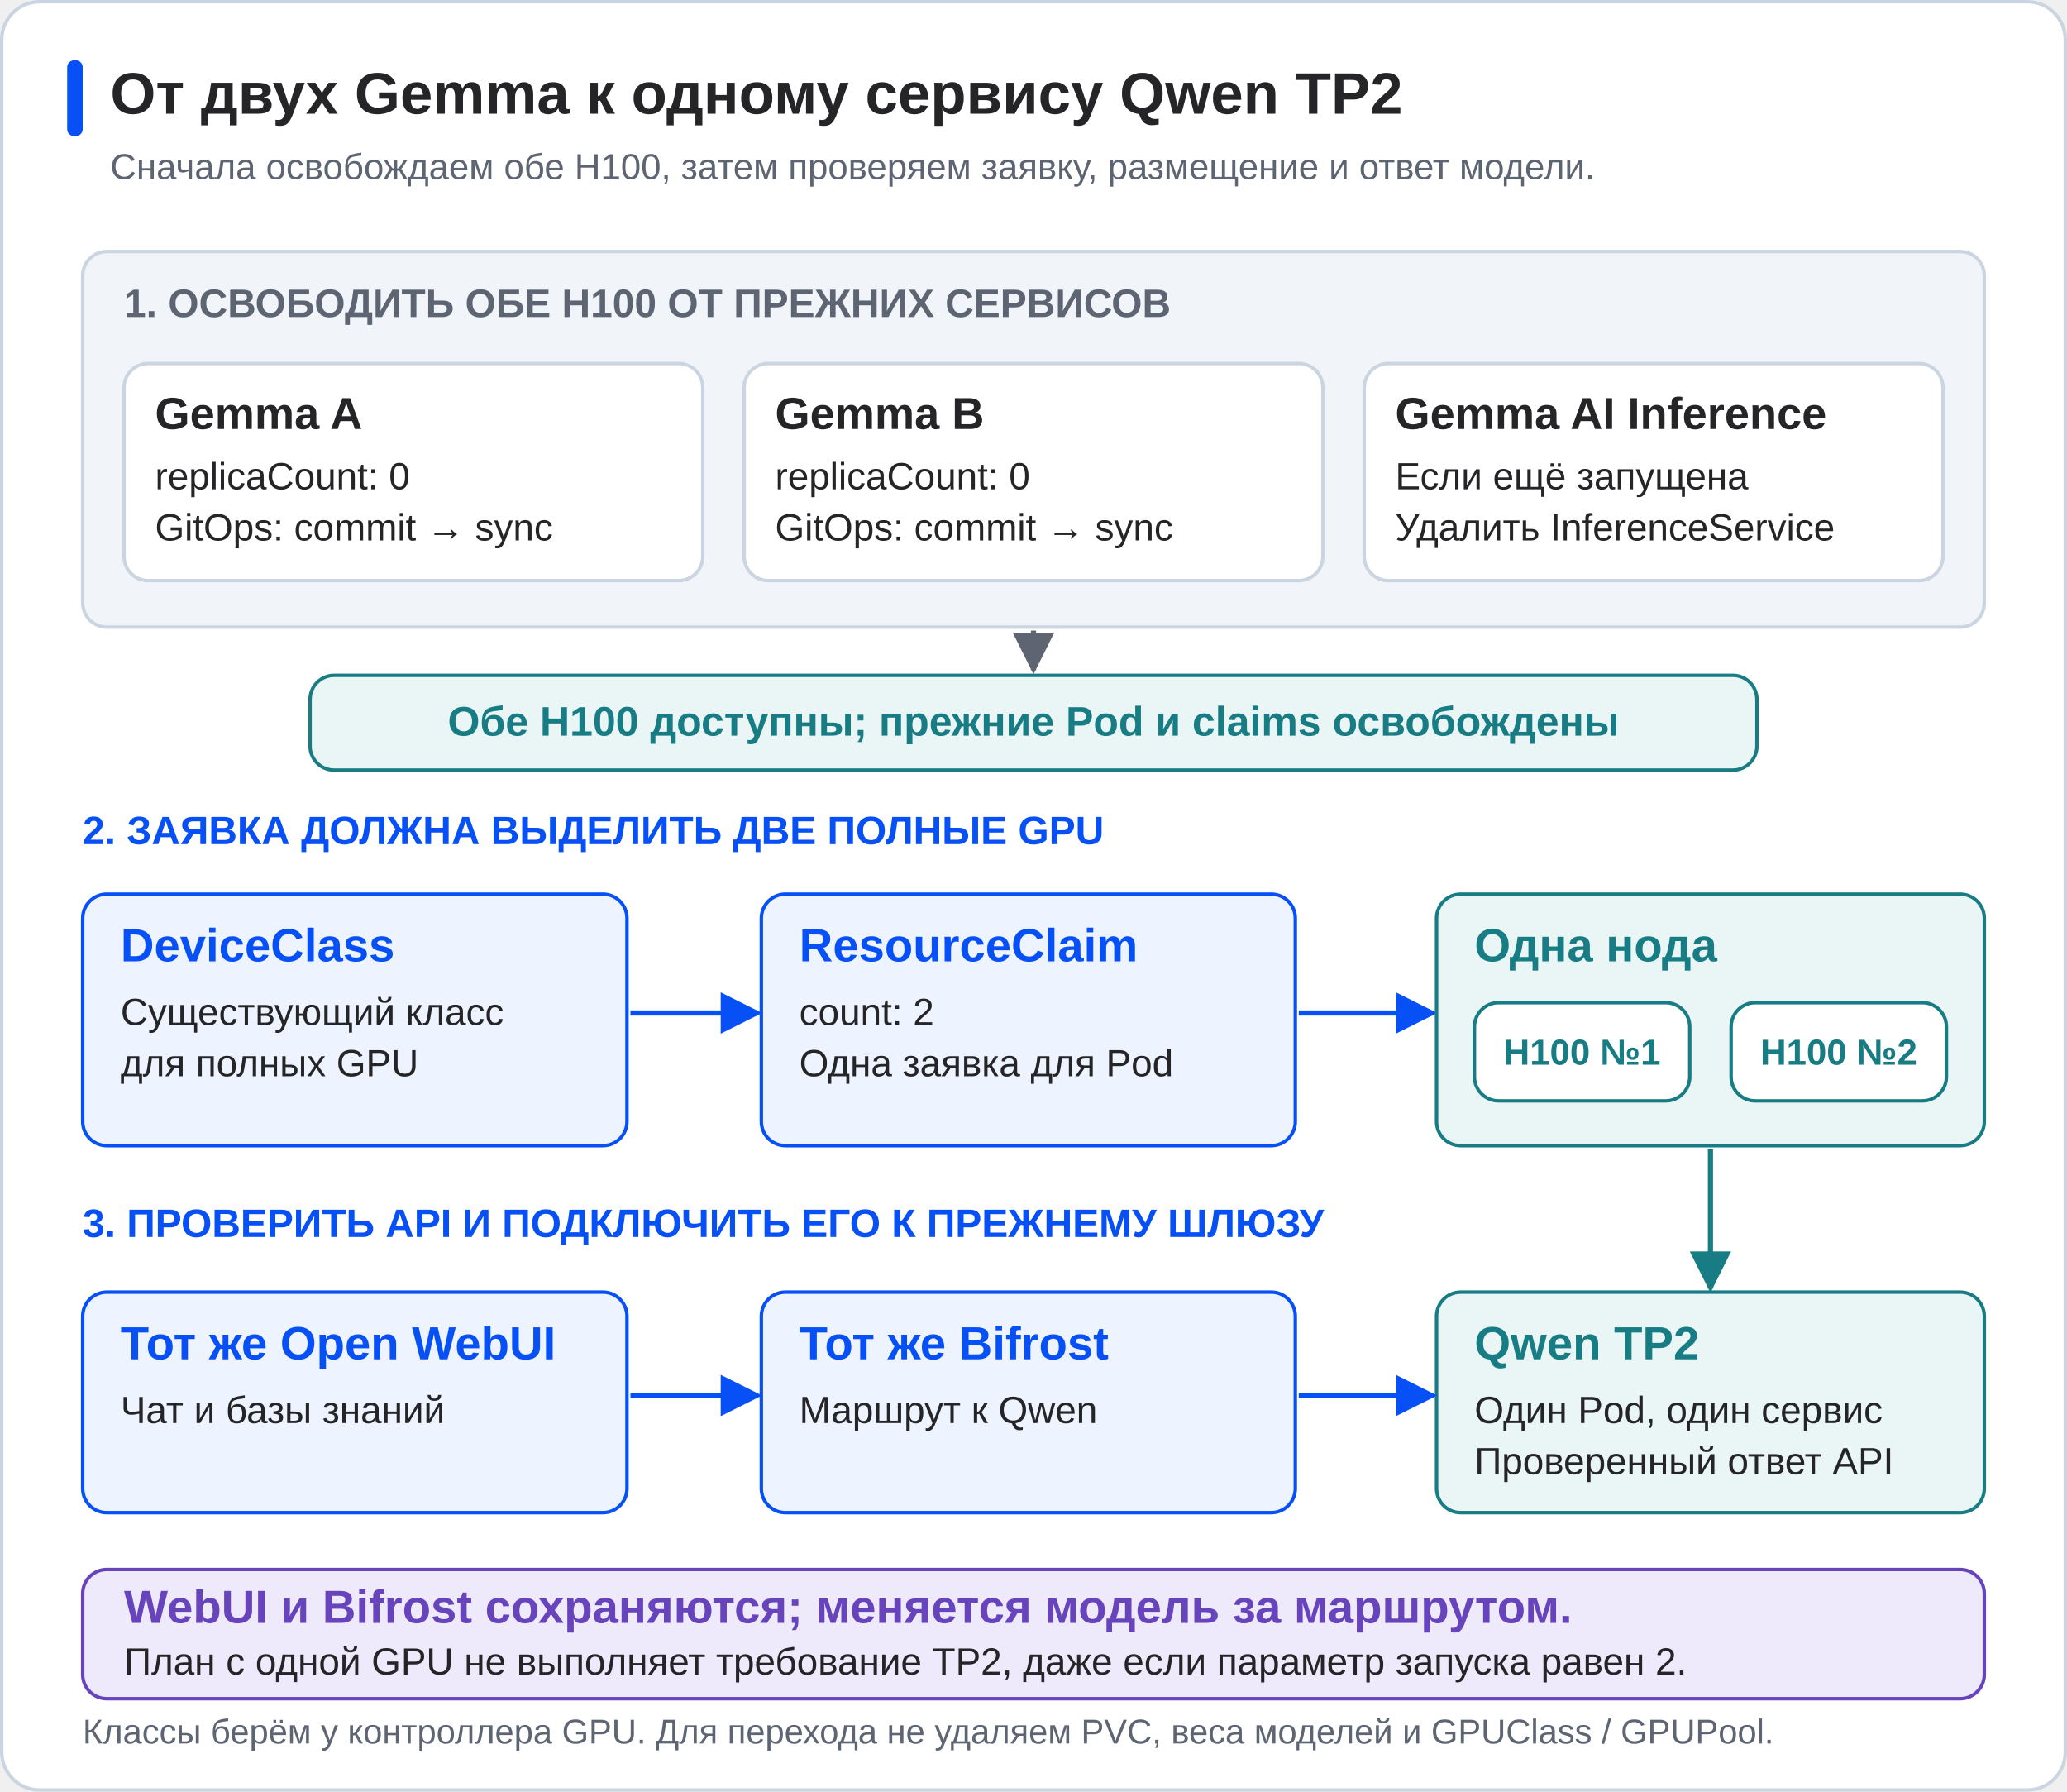
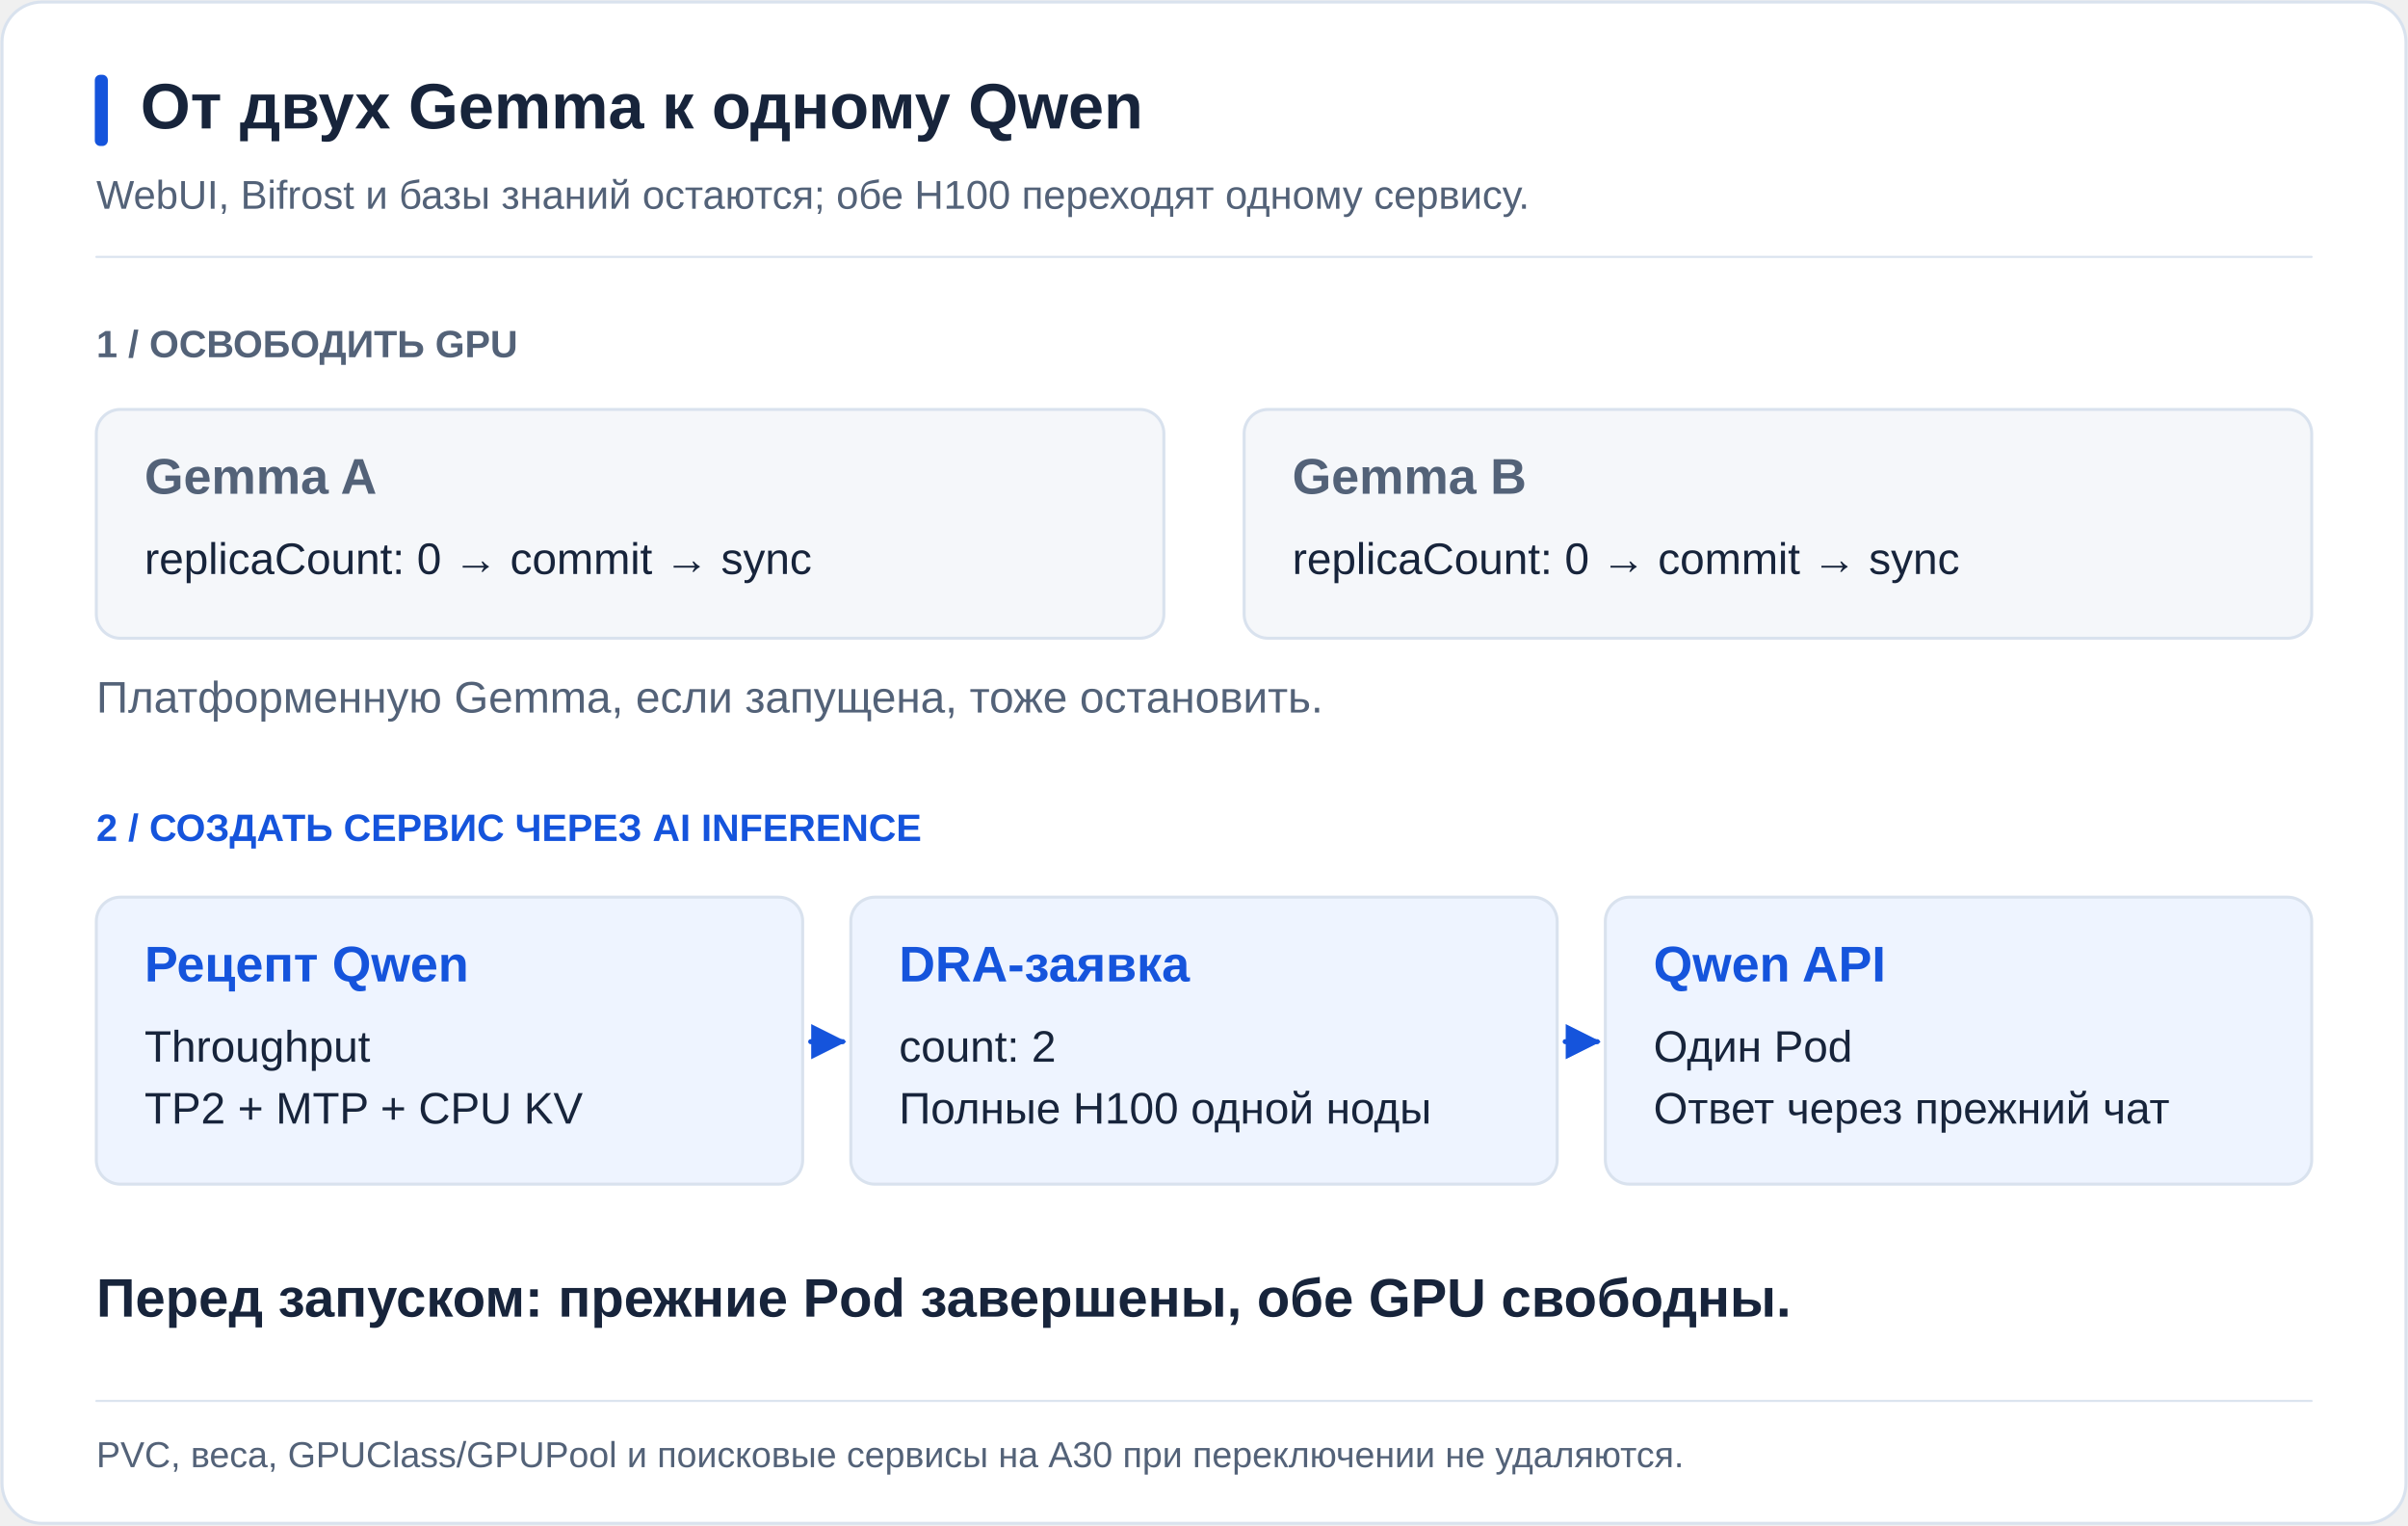
- <svg xmlns="http://www.w3.org/2000/svg" width="1200" height="1040" viewBox="0 0 1200 1040" role="img" aria-labelledby="title desc">
+ <svg xmlns="http://www.w3.org/2000/svg" width="1200" height="760" viewBox="0 0 1200 760" role="img" aria-labelledby="title desc" data-design="hardfest-v2">
  <defs>
-     <marker id="arrow" viewBox="0 0 10 10" refX="9" refY="5" markerWidth="8" markerHeight="8" orient="auto-start-reverse">
-       <path d="M 0 0 L 10 5 L 0 10 z" fill="context-stroke" />
+     <marker id="arrow" viewBox="0 0 10 10" refX="9" refY="5" markerWidth="7" markerHeight="7" orient="auto-start-reverse">
+       <path d="M0 0 10 5 0 10Z" fill="context-stroke" />
    </marker>
  </defs>
-   <style>text{font-family:Arial,Helvetica,sans-serif} .title{font-weight:700} </style>
-   <rect x="1" y="1" width="1198" height="1038" rx="22" fill="#ffffff" stroke="#cbd5e1" stroke-width="2" />
-   <rect x="40" y="36" width="7" height="42" rx="3" fill="#0750f5" stroke="#0750f5" stroke-width="2" />
-   <text x="64" y="66" font-size="34" fill="#252528" text-anchor="start" font-weight="700">
-     <tspan x="64" dy="0">От двух Gemma к одному сервису Qwen TP2</tspan>
+   <style>text{font-family:Arial,Helvetica,sans-serif;font-variant-numeric:tabular-nums}</style>
+   <rect x="1" y="1" width="1198" height="758" rx="20" fill="#ffffff" stroke="#d9e2ee" stroke-width="1.5" />
+   <rect x="48" y="38" width="5" height="34" rx="2" fill="#1554dc" stroke="#1554dc" stroke-width="1.5" />
+   <text x="70" y="64" font-size="32" fill="#17243b" text-anchor="start" font-weight="700" data-max-width="1082">
+     <tspan x="70" dy="0">От двух Gemma к одному Qwen</tspan>
  </text>
-   <text x="64" y="104" font-size="21" fill="#5e6572" text-anchor="start">
-     <tspan x="64" dy="0">Сначала освобождаем обе H100, затем проверяем заявку, размещение и ответ модели.</tspan>
+   <text x="48" y="104" font-size="20" fill="#536278" text-anchor="start" data-max-width="1104">
+     <tspan x="48" dy="0">WebUI, Bifrost и базы знаний остаются; обе H100 переходят одному сервису.</tspan>
  </text>
-   <rect x="48" y="146" width="1104" height="218" rx="14" fill="#f1f4f8" stroke="#cbd5e1" stroke-width="2" />
-   <text x="72" y="184" font-size="23" fill="#5e6572" text-anchor="start" font-weight="700">
-     <tspan x="72" dy="0">1. ОСВОБОДИТЬ ОБЕ H100 ОТ ПРЕЖНИХ СЕРВИСОВ</tspan>
+   <path d="M48 128 H1152" fill="none" stroke="#d9e2ee" stroke-width="1" stroke-linejoin="round" stroke-linecap="round" />
+   <text x="48" y="178" font-size="19" fill="#536278" text-anchor="start" font-weight="700">
+     <tspan x="48" dy="0">1 / ОСВОБОДИТЬ GPU</tspan>
  </text>
-   <rect x="72" y="211" width="336" height="126" rx="14" fill="#ffffff" stroke="#cbd5e1" stroke-width="2" />
-   <text x="90" y="249" font-size="26" fill="#252528" text-anchor="start" font-weight="700">
-     <tspan x="90" dy="0">Gemma A</tspan>
+   <rect x="48" y="204" width="532" height="114" rx="12" fill="#f5f7fa" stroke="#d9e2ee" stroke-width="1.5" />
+   <text x="72" y="246" font-size="25" fill="#536278" text-anchor="start" font-weight="700" data-max-width="484">
+     <tspan x="72" dy="0">Gemma A</tspan>
  </text>
-   <text x="90" y="284" font-size="22" fill="#252528" text-anchor="start">
-     <tspan x="90" dy="0">replicaCount: 0</tspan>
-     <tspan x="90" dy="29.7">GitOps: commit → sync</tspan>
+   <text x="72" y="286" font-size="22" fill="#17243b" text-anchor="start" data-max-width="484">
+     <tspan x="72" dy="0">replicaCount: 0 → commit → sync</tspan>
  </text>
-   <rect x="432" y="211" width="336" height="126" rx="14" fill="#ffffff" stroke="#cbd5e1" stroke-width="2" />
-   <text x="450" y="249" font-size="26" fill="#252528" text-anchor="start" font-weight="700">
-     <tspan x="450" dy="0">Gemma B</tspan>
+   <rect x="620" y="204" width="532" height="114" rx="12" fill="#f5f7fa" stroke="#d9e2ee" stroke-width="1.5" />
+   <text x="644" y="246" font-size="25" fill="#536278" text-anchor="start" font-weight="700" data-max-width="484">
+     <tspan x="644" dy="0">Gemma B</tspan>
  </text>
-   <text x="450" y="284" font-size="22" fill="#252528" text-anchor="start">
-     <tspan x="450" dy="0">replicaCount: 0</tspan>
-     <tspan x="450" dy="29.7">GitOps: commit → sync</tspan>
+   <text x="644" y="286" font-size="22" fill="#17243b" text-anchor="start" data-max-width="484">
+     <tspan x="644" dy="0">replicaCount: 0 → commit → sync</tspan>
  </text>
-   <rect x="792" y="211" width="336" height="126" rx="14" fill="#ffffff" stroke="#cbd5e1" stroke-width="2" />
-   <text x="810" y="249" font-size="26" fill="#252528" text-anchor="start" font-weight="700">
-     <tspan x="810" dy="0">Gemma AI Inference</tspan>
+   <text x="48" y="355" font-size="22" fill="#536278" text-anchor="start">
+     <tspan x="48" dy="0">Платформенную Gemma, если запущена, тоже остановить.</tspan>
  </text>
-   <text x="810" y="284" font-size="22" fill="#252528" text-anchor="start">
-     <tspan x="810" dy="0">Если ещё запущена</tspan>
-     <tspan x="810" dy="29.7">Удалить InferenceService</tspan>
+   <text x="48" y="419" font-size="19" fill="#1554dc" text-anchor="start" font-weight="700">
+     <tspan x="48" dy="0">2 / СОЗДАТЬ СЕРВИС ЧЕРЕЗ AI INFERENCE</tspan>
  </text>
-   <path d="M 600 366 V 389" fill="none" stroke="#5e6572" stroke-width="3" stroke-linejoin="round" marker-end="url(#arrow)" />
-   <rect x="180" y="392" width="840" height="55" rx="14" fill="#eaf6f5" stroke="#177c83" stroke-width="2" />
-   <text x="600" y="427" font-size="24" fill="#177c83" text-anchor="middle" font-weight="700">
-     <tspan x="600" dy="0">Обе H100 доступны; прежние Pod и claims освобождены</tspan>
+   <rect x="48" y="447" width="352" height="143" rx="12" fill="#eef4ff" stroke="#d9e2ee" stroke-width="1.5" />
+   <text x="72" y="489" font-size="25" fill="#1554dc" text-anchor="start" font-weight="700" data-max-width="304">
+     <tspan x="72" dy="0">Рецепт Qwen</tspan>
  </text>
-   <text x="48" y="490" font-size="23" fill="#0750f5" text-anchor="start" font-weight="700">
-     <tspan x="48" dy="0">2. ЗАЯВКА ДОЛЖНА ВЫДЕЛИТЬ ДВЕ ПОЛНЫЕ GPU</tspan>
+   <text x="72" y="529" font-size="22" fill="#17243b" text-anchor="start" data-max-width="304">
+     <tspan x="72" dy="0">Throughput</tspan>
+     <tspan x="72" dy="30.8">TP2 + MTP + CPU KV</tspan>
  </text>
-   <rect x="48" y="519" width="316" height="146" rx="14" fill="#edf3ff" stroke="#0750f5" stroke-width="2" />
-   <text x="70" y="558" font-size="27" fill="#0750f5" text-anchor="start" font-weight="700">
-     <tspan x="70" dy="0">DeviceClass</tspan>
+   <path d="M404 519 H420" fill="none" stroke="#1554dc" stroke-width="2.5" stroke-linejoin="round" stroke-linecap="round" marker-end="url(#arrow)" />
+   <rect x="424" y="447" width="352" height="143" rx="12" fill="#eef4ff" stroke="#d9e2ee" stroke-width="1.5" />
+   <text x="448" y="489" font-size="25" fill="#1554dc" text-anchor="start" font-weight="700" data-max-width="304">
+     <tspan x="448" dy="0">DRA-заявка</tspan>
  </text>
-   <text x="70" y="595" font-size="22" fill="#252528" text-anchor="start">
-     <tspan x="70" dy="0">Существующий класс</tspan>
-     <tspan x="70" dy="29.7">для полных GPU</tspan>
+   <text x="448" y="529" font-size="22" fill="#17243b" text-anchor="start" data-max-width="304">
+     <tspan x="448" dy="0">count: 2</tspan>
+     <tspan x="448" dy="30.8">Полные H100 одной ноды</tspan>
  </text>
-   <rect x="442" y="519" width="310" height="146" rx="14" fill="#edf3ff" stroke="#0750f5" stroke-width="2" />
-   <text x="464" y="558" font-size="27" fill="#0750f5" text-anchor="start" font-weight="700">
-     <tspan x="464" dy="0">ResourceClaim</tspan>
+   <path d="M780 519 H796" fill="none" stroke="#1554dc" stroke-width="2.5" stroke-linejoin="round" stroke-linecap="round" marker-end="url(#arrow)" />
+   <rect x="800" y="447" width="352" height="143" rx="12" fill="#eef4ff" stroke="#d9e2ee" stroke-width="1.5" />
+   <text x="824" y="489" font-size="25" fill="#1554dc" text-anchor="start" font-weight="700" data-max-width="304">
+     <tspan x="824" dy="0">Qwen API</tspan>
  </text>
-   <text x="464" y="595" font-size="22" fill="#252528" text-anchor="start">
-     <tspan x="464" dy="0">count: 2</tspan>
-     <tspan x="464" dy="29.7">Одна заявка для Pod</tspan>
+   <text x="824" y="529" font-size="22" fill="#17243b" text-anchor="start" data-max-width="304">
+     <tspan x="824" dy="0">Один Pod</tspan>
+     <tspan x="824" dy="30.8">Ответ через прежний чат</tspan>
  </text>
-   <path d="M 366 588 H 440" fill="none" stroke="#0750f5" stroke-width="3" stroke-linejoin="round" marker-end="url(#arrow)" />
-   <path d="M 754 588 H 832" fill="none" stroke="#0750f5" stroke-width="3" stroke-linejoin="round" marker-end="url(#arrow)" />
-   <rect x="834" y="519" width="318" height="146" rx="14" fill="#eaf6f5" stroke="#177c83" stroke-width="2" />
-   <text x="856" y="558" font-size="27" fill="#177c83" text-anchor="start" font-weight="700">
-     <tspan x="856" dy="0">Одна нода</tspan>
+   <text x="48" y="656" font-size="27" fill="#17243b" text-anchor="start" font-weight="700">
+     <tspan x="48" dy="0">Перед запуском: прежние Pod завершены, обе GPU свободны.</tspan>
  </text>
-   <rect x="856" y="582" width="125" height="57" rx="14" fill="#ffffff" stroke="#177c83" stroke-width="2" />
-   <text x="918.5" y="618" font-size="21" fill="#177c83" text-anchor="middle" font-weight="700">
-     <tspan x="918.5" dy="0">H100 №1</tspan>
-   </text>
-   <rect x="1005" y="582" width="125" height="57" rx="14" fill="#ffffff" stroke="#177c83" stroke-width="2" />
-   <text x="1067.5" y="618" font-size="21" fill="#177c83" text-anchor="middle" font-weight="700">
-     <tspan x="1067.5" dy="0">H100 №2</tspan>
-   </text>
-   <text x="48" y="718" font-size="23" fill="#0750f5" text-anchor="start" font-weight="700">
-     <tspan x="48" dy="0">3. ПРОВЕРИТЬ API И ПОДКЛЮЧИТЬ ЕГО К ПРЕЖНЕМУ ШЛЮЗУ</tspan>
-   </text>
-   <rect x="48" y="750" width="316" height="128" rx="14" fill="#edf3ff" stroke="#0750f5" stroke-width="2" />
-   <text x="70" y="789" font-size="27" fill="#0750f5" text-anchor="start" font-weight="700">
-     <tspan x="70" dy="0">Тот же Open WebUI</tspan>
-   </text>
-   <text x="70" y="826" font-size="22" fill="#252528" text-anchor="start">
-     <tspan x="70" dy="0">Чат и базы знаний</tspan>
-   </text>
-   <rect x="442" y="750" width="310" height="128" rx="14" fill="#edf3ff" stroke="#0750f5" stroke-width="2" />
-   <text x="464" y="789" font-size="27" fill="#0750f5" text-anchor="start" font-weight="700">
-     <tspan x="464" dy="0">Тот же Bifrost</tspan>
-   </text>
-   <text x="464" y="826" font-size="22" fill="#252528" text-anchor="start">
-     <tspan x="464" dy="0">Маршрут к Qwen</tspan>
-   </text>
-   <rect x="834" y="750" width="318" height="128" rx="14" fill="#eaf6f5" stroke="#177c83" stroke-width="2" />
-   <text x="856" y="789" font-size="27" fill="#177c83" text-anchor="start" font-weight="700">
-     <tspan x="856" dy="0">Qwen TP2</tspan>
-   </text>
-   <text x="856" y="826" font-size="22" fill="#252528" text-anchor="start">
-     <tspan x="856" dy="0">Один Pod, один сервис</tspan>
-     <tspan x="856" dy="29.7">Проверенный ответ API</tspan>
-   </text>
-   <path d="M 366 810 H 440" fill="none" stroke="#0750f5" stroke-width="3" stroke-linejoin="round" marker-end="url(#arrow)" />
-   <path d="M 754 810 H 832" fill="none" stroke="#0750f5" stroke-width="3" stroke-linejoin="round" marker-end="url(#arrow)" />
-   <path d="M 993 667 V 748" fill="none" stroke="#177c83" stroke-width="3" stroke-linejoin="round" marker-end="url(#arrow)" />
-   <rect x="48" y="911" width="1104" height="75" rx="14" fill="#efe9fc" stroke="#6844bc" stroke-width="2" />
-   <text x="72" y="942" font-size="27" fill="#6844bc" text-anchor="start" font-weight="700">
-     <tspan x="72" dy="0">WebUI и Bifrost сохраняются; меняется модель за маршрутом.</tspan>
-   </text>
-   <text x="72" y="972" font-size="22" fill="#252528" text-anchor="start">
-     <tspan x="72" dy="0">План с одной GPU не выполняет требование TP2, даже если параметр запуска равен 2.</tspan>
-   </text>
-   <text x="48" y="1012" font-size="20" fill="#5e6572" text-anchor="start">
-     <tspan x="48" dy="0">Классы берём у контроллера GPU. Для перехода не удаляем PVC, веса моделей и GPUClass / GPUPool.</tspan>
+   <path d="M48 698 H1152" fill="none" stroke="#d9e2ee" stroke-width="1" stroke-linejoin="round" stroke-linecap="round" />
+   <text x="48" y="731" font-size="18" fill="#536278" text-anchor="start" data-max-width="1104">
+     <tspan x="48" dy="0">PVC, веса, GPUClass/GPUPool и поисковые сервисы на A30 при переключении не удаляются.</tspan>
  </text>
</svg>
